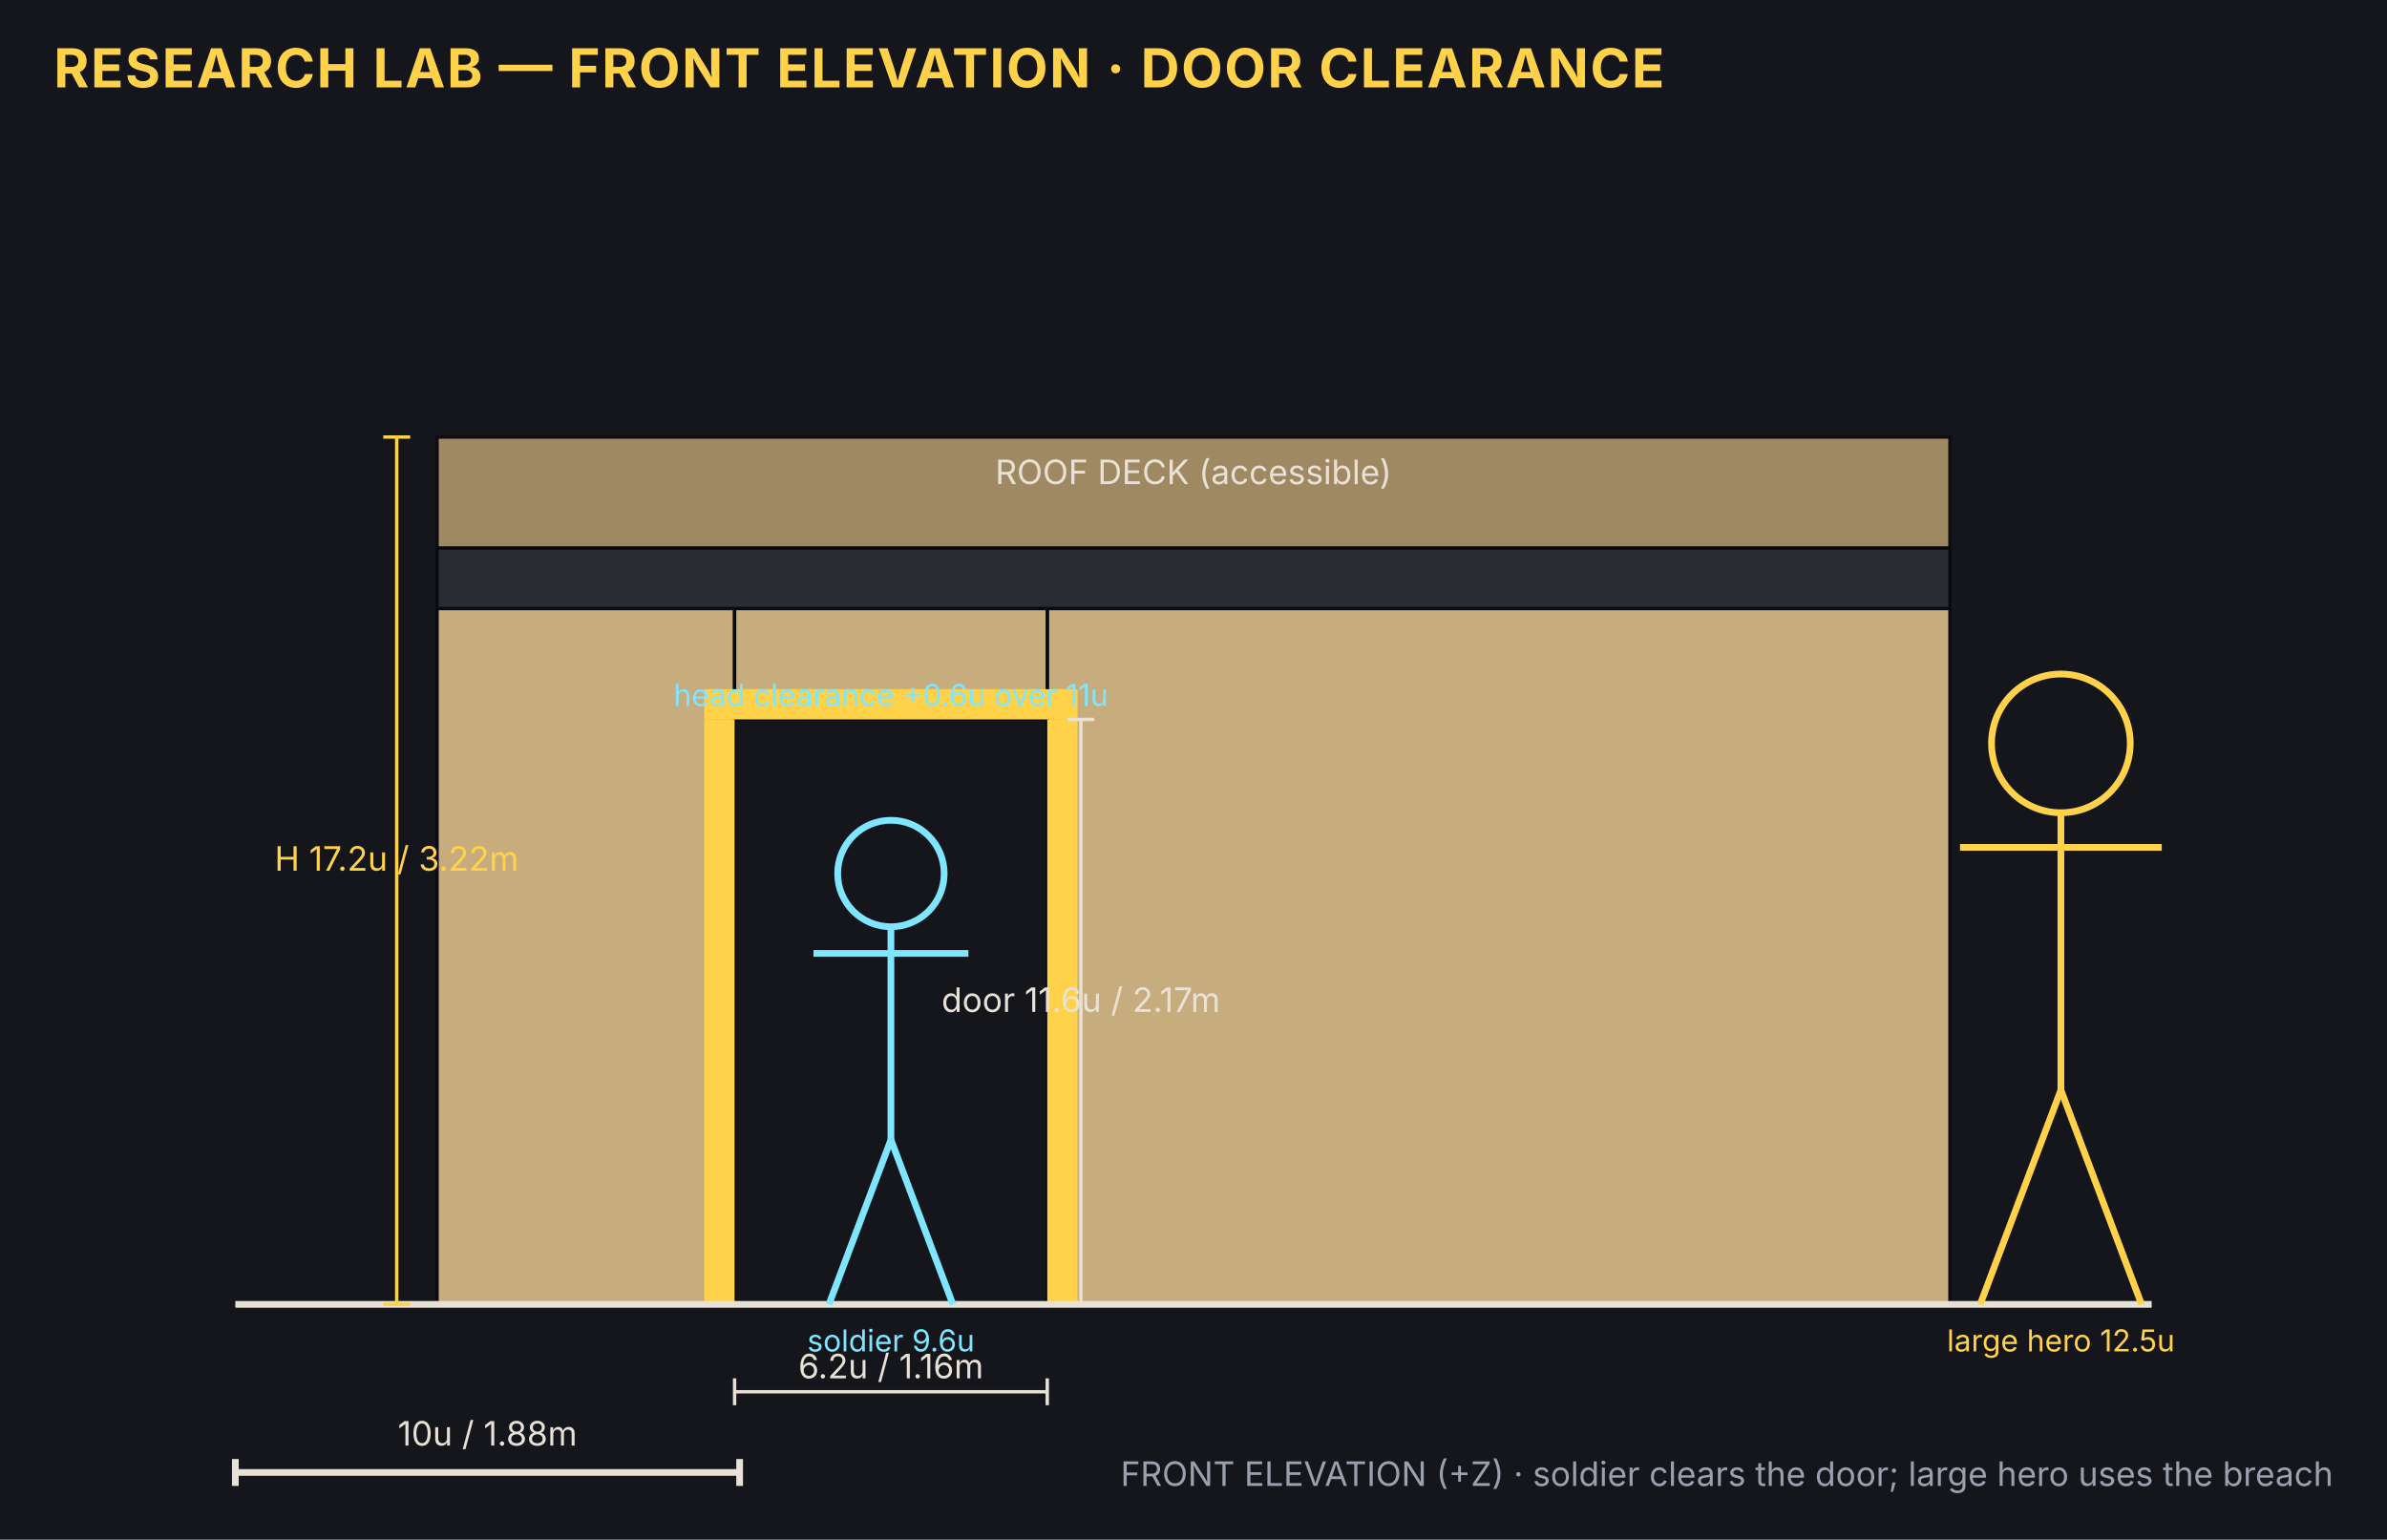
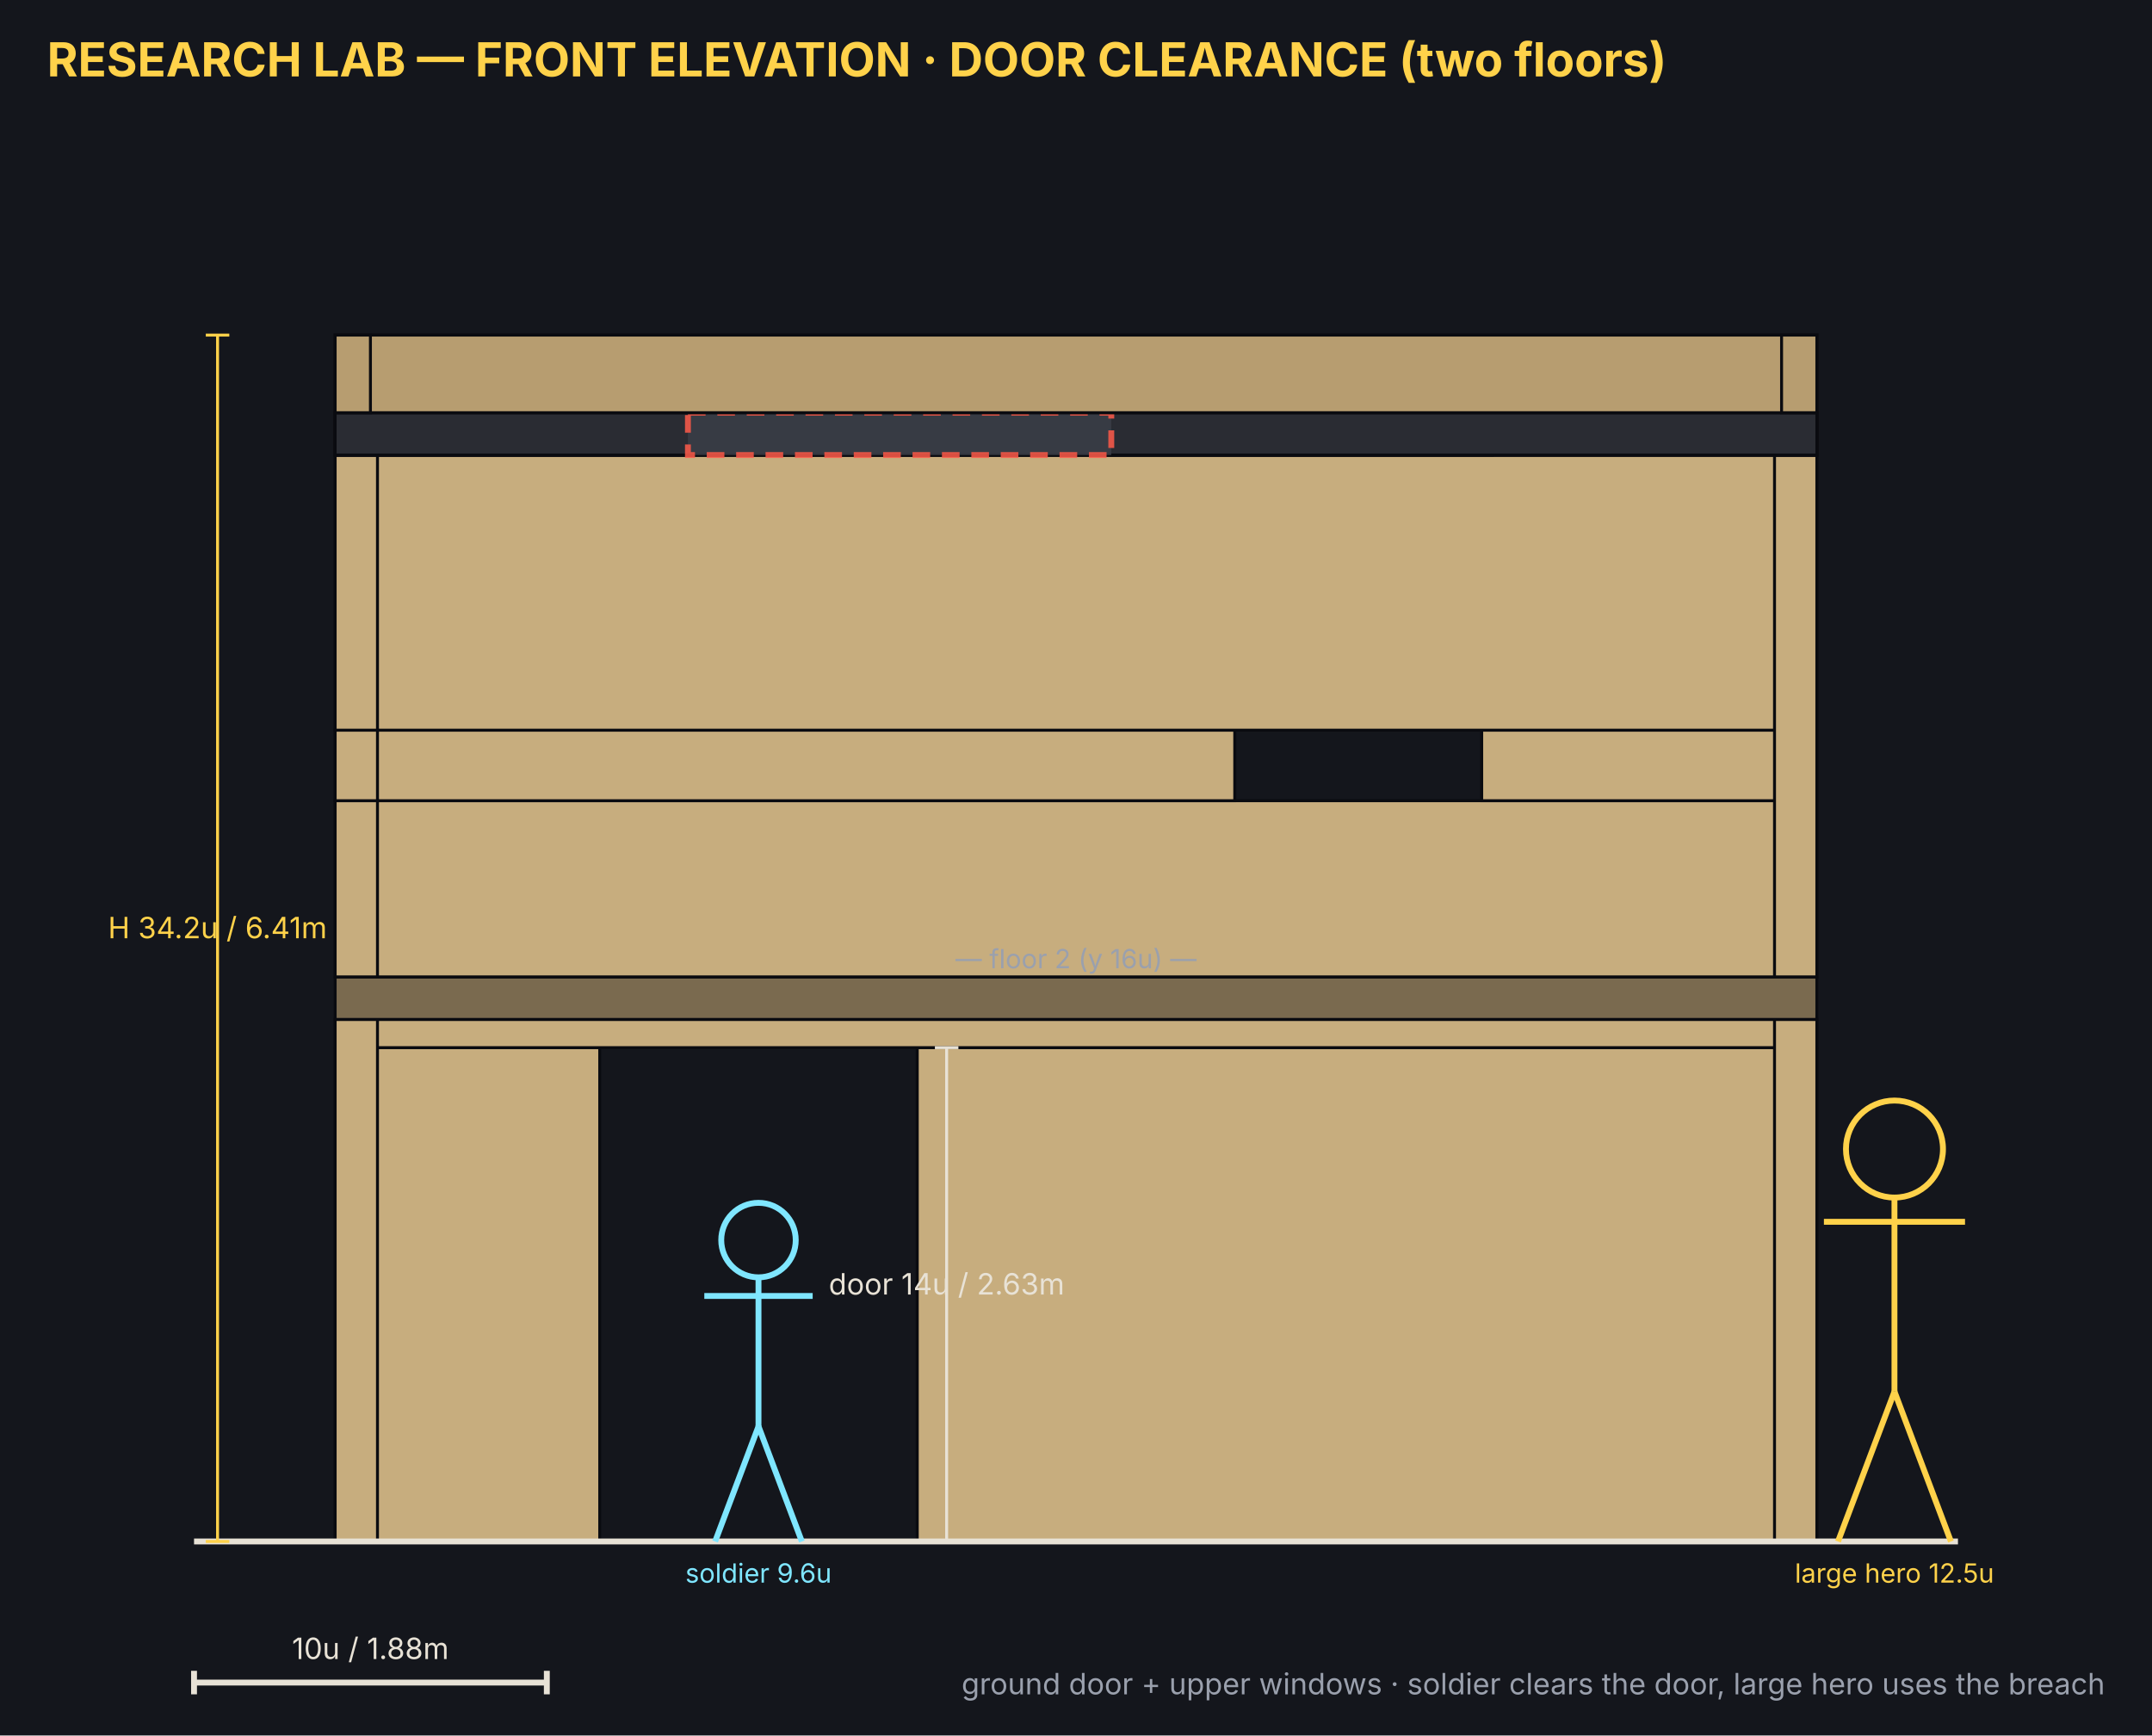
- <svg xmlns="http://www.w3.org/2000/svg" width="710" height="458" viewBox="0 0 710 458" font-family="Inter,system-ui,sans-serif">
-   <rect width="710" height="458" fill="#14161c" />
-   <text x="16" y="26" fill="#ffd24a" font-size="16" font-weight="700" letter-spacing="0.5">RESEARCH LAB — FRONT ELEVATION · DOOR CLEARANCE</text>
-   <rect x="130" y="181" width="88.5" height="207" fill="#c7ad7e" stroke="#0a0b10" stroke-width="1" />
-   <rect x="311.5" y="181" width="268.5" height="207" fill="#c7ad7e" stroke="#0a0b10" stroke-width="1" />
-   <rect x="218.5" y="181" width="93" height="33" fill="#c7ad7e" stroke="#0a0b10" stroke-width="1" />
-   <rect x="209.5" y="205" width="111" height="9" fill="#ffd24a" />
-   <rect x="209.5" y="214" width="9" height="174" fill="#ffd24a" />
-   <rect x="311.5" y="214" width="9" height="174" fill="#ffd24a" />
-   <rect x="130" y="163" width="450" height="18" fill="#2a2c33" stroke="#0a0b10" stroke-width="1" />
-   <rect x="130" y="130" width="450" height="33" fill="#b79d70" stroke="#0a0b10" stroke-width="1" opacity="0.85" />
-   <line x1="70" y1="388" x2="640" y2="388" stroke="#e8e2d6" stroke-width="2" />
-   <circle cx="265" cy="259.84" r="15.84" fill="none" stroke="#7fe6ff" stroke-width="2" opacity="1" />
-   <line x1="265" y1="275.68" x2="265" y2="339.04" stroke="#7fe6ff" stroke-width="2" />
-   <line x1="241.96" y1="283.6" x2="288.04" y2="283.6" stroke="#7fe6ff" stroke-width="2" />
-   <line x1="265" y1="339.04" x2="246.57" y2="388" stroke="#7fe6ff" stroke-width="2" />
-   <line x1="265" y1="339.04" x2="283.43" y2="388" stroke="#7fe6ff" stroke-width="2" />
-   <text x="265" y="402" fill="#7fe6ff" font-size="9" text-anchor="middle" font-weight="400">soldier 9.6u</text>
-   <circle cx="613" cy="221.13" r="20.63" fill="none" stroke="#ffd24a" stroke-width="2" opacity="1" />
-   <line x1="613" y1="241.75" x2="613" y2="324.25" stroke="#ffd24a" stroke-width="2" />
-   <line x1="583" y1="252.06" x2="643" y2="252.06" stroke="#ffd24a" stroke-width="2" />
-   <line x1="613" y1="324.25" x2="589" y2="388" stroke="#ffd24a" stroke-width="2" />
-   <line x1="613" y1="324.25" x2="637" y2="388" stroke="#ffd24a" stroke-width="2" />
-   <text x="613" y="402" fill="#ffd24a" font-size="9" text-anchor="middle" font-weight="400">large hero 12.5u</text>
-   <line x1="321.5" y1="388" x2="321.5" y2="214" stroke="#e8e2d6" stroke-width="1" />
-   <line x1="317.5" y1="388" x2="325.5" y2="388" stroke="#e8e2d6" stroke-width="1" />
-   <line x1="317.5" y1="214" x2="325.5" y2="214" stroke="#e8e2d6" stroke-width="1" />
-   <text x="321.5" y="301" fill="#e8e2d6" font-size="10" text-anchor="middle">door 11.6u / 2.17m</text>
-   <line x1="218.5" y1="414" x2="311.5" y2="414" stroke="#e8e2d6" stroke-width="1" />
-   <line x1="218.5" y1="410" x2="218.5" y2="418" stroke="#e8e2d6" stroke-width="1" />
-   <line x1="311.5" y1="410" x2="311.5" y2="418" stroke="#e8e2d6" stroke-width="1" />
-   <text x="265" y="410" fill="#e8e2d6" font-size="10" text-anchor="middle">6.2u / 1.16m</text>
-   <line x1="118" y1="388" x2="118" y2="130" stroke="#ffd24a" stroke-width="1" />
-   <line x1="114" y1="388" x2="122" y2="388" stroke="#ffd24a" stroke-width="1" />
-   <line x1="114" y1="130" x2="122" y2="130" stroke="#ffd24a" stroke-width="1" />
-   <text x="118" y="259" fill="#ffd24a" font-size="10" text-anchor="middle">H 17.2u / 3.22m</text>
-   <text x="355" y="144" fill="#e8e2d6" font-size="10" text-anchor="middle" font-weight="400">ROOF DECK (accessible)</text>
-   <text x="265" y="210" fill="#7fe6ff" font-size="9" text-anchor="middle" font-weight="400">head clearance +0.6u over 11u</text>
-   <line x1="70" y1="438" x2="220" y2="438" stroke="#e8e2d6" stroke-width="2" />
-   <line x1="70" y1="434" x2="70" y2="442" stroke="#e8e2d6" stroke-width="2" />
-   <line x1="220" y1="434" x2="220" y2="442" stroke="#e8e2d6" stroke-width="2" />
-   <text x="145" y="430" fill="#e8e2d6" font-size="10" text-anchor="middle" font-weight="400">10u / 1.88m</text>
-   <text x="694" y="442" fill="#9aa0ad" font-size="10" text-anchor="end" font-weight="400">FRONT ELEVATION (+Z) · soldier clears the door; large hero uses the breach</text>
+ <svg xmlns="http://www.w3.org/2000/svg" width="732" height="590.4" viewBox="0 0 732 590.4" font-family="Inter,system-ui,sans-serif">
+   <rect width="732" height="590.4" fill="#14161c" />
+   <text x="16" y="26" fill="#ffd24a" font-size="16" font-weight="700">RESEARCH LAB — FRONT ELEVATION · DOOR CLEARANCE (two floors)</text>
+   <rect x="114" y="356.4" width="90" height="168" fill="#c7ad7e" stroke="#0a0b10" stroke-width="1" />
+   <rect x="312" y="356.4" width="306" height="168" fill="#c7ad7e" stroke="#0a0b10" stroke-width="1" />
+   <rect x="114" y="346.8" width="504" height="9.6" fill="#c7ad7e" stroke="#0a0b10" stroke-width="1" />
+   <rect x="603.6" y="346.8" width="14.4" height="177.6" fill="#c7ad7e" stroke="#0a0b10" stroke-width="1" />
+   <rect x="114" y="346.8" width="14.4" height="177.6" fill="#c7ad7e" stroke="#0a0b10" stroke-width="1" />
+   <rect x="114" y="272.4" width="504" height="60" fill="#c7ad7e" stroke="#0a0b10" stroke-width="1" />
+   <rect x="114" y="248.4" width="306" height="24" fill="#c7ad7e" stroke="#0a0b10" stroke-width="1" />
+   <rect x="504" y="248.4" width="114" height="24" fill="#c7ad7e" stroke="#0a0b10" stroke-width="1" />
+   <rect x="114" y="154.8" width="504" height="93.6" fill="#c7ad7e" stroke="#0a0b10" stroke-width="1" />
+   <rect x="603.6" y="154.8" width="14.4" height="177.6" fill="#c7ad7e" stroke="#0a0b10" stroke-width="1" />
+   <rect x="114" y="272.4" width="14.4" height="60" fill="#c7ad7e" stroke="#0a0b10" stroke-width="1" />
+   <rect x="114" y="248.4" width="14.4" height="24" fill="#c7ad7e" stroke="#0a0b10" stroke-width="1" />
+   <rect x="114" y="154.8" width="14.4" height="93.6" fill="#c7ad7e" stroke="#0a0b10" stroke-width="1" />
+   <rect x="114" y="332.4" width="504" height="14.4" fill="#7a6a4f" stroke="#0a0b10" stroke-width="1" />
+   <rect x="114" y="140.4" width="504" height="14.4" fill="#2a2c33" stroke="#0a0b10" stroke-width="1" />
+   <rect x="114" y="140.4" width="120" height="14.4" fill="#2a2c33" stroke="#0a0b10" stroke-width="1" />
+   <rect x="378" y="140.4" width="240" height="14.4" fill="#2a2c33" stroke="#0a0b10" stroke-width="1" />
+   <rect x="114" y="140.4" width="504" height="14.4" fill="#2a2c33" stroke="#0a0b10" stroke-width="1" />
+   <rect x="114" y="140.4" width="393.6" height="14.4" fill="#2a2c33" stroke="#0a0b10" stroke-width="1" />
+   <rect x="603.6" y="140.4" width="14.4" height="14.4" fill="#2a2c33" stroke="#0a0b10" stroke-width="1" />
+   <rect x="114" y="140.4" width="504" height="14.4" fill="#2a2c33" stroke="#0a0b10" stroke-width="1" />
+   <rect x="234" y="140.4" width="144" height="14.4" fill="#3a3d46" stroke="#ff5a4a" stroke-width="2" stroke-dasharray="6 4" opacity="0.85" />
+   <rect x="114" y="114" width="504" height="26.4" fill="#b79d70" stroke="#0a0b10" stroke-width="1" />
+   <rect x="114" y="114" width="504" height="26.4" fill="#b79d70" stroke="#0a0b10" stroke-width="1" />
+   <rect x="114" y="114" width="12" height="26.4" fill="#b79d70" stroke="#0a0b10" stroke-width="1" />
+   <rect x="606" y="114" width="12" height="26.4" fill="#b79d70" stroke="#0a0b10" stroke-width="1" />
+   <line x1="66" y1="524.4" x2="666" y2="524.4" stroke="#e8e2d6" stroke-width="2" />
+   <text x="366" y="329.4" fill="#9aa0ad" font-size="9" text-anchor="middle" font-weight="400">— floor 2 (y 16u) —</text>
+   <circle cx="258" cy="421.87" r="12.67" fill="none" stroke="#7fe6ff" stroke-width="2" opacity="1" />
+   <line x1="258" y1="434.54" x2="258" y2="485.23" stroke="#7fe6ff" stroke-width="2" />
+   <line x1="239.57" y1="440.88" x2="276.43" y2="440.88" stroke="#7fe6ff" stroke-width="2" />
+   <line x1="258" y1="485.23" x2="243.25" y2="524.4" stroke="#7fe6ff" stroke-width="2" />
+   <line x1="258" y1="485.23" x2="272.75" y2="524.4" stroke="#7fe6ff" stroke-width="2" />
+   <text x="258" y="538.4" fill="#7fe6ff" font-size="9" text-anchor="middle" font-weight="400">soldier 9.6u</text>
+   <circle cx="644.4" cy="390.9" r="16.5" fill="none" stroke="#ffd24a" stroke-width="2" opacity="1" />
+   <line x1="644.4" y1="407.4" x2="644.4" y2="473.4" stroke="#ffd24a" stroke-width="2" />
+   <line x1="620.4" y1="415.65" x2="668.4" y2="415.65" stroke="#ffd24a" stroke-width="2" />
+   <line x1="644.4" y1="473.4" x2="625.2" y2="524.4" stroke="#ffd24a" stroke-width="2" />
+   <line x1="644.4" y1="473.4" x2="663.6" y2="524.4" stroke="#ffd24a" stroke-width="2" />
+   <text x="644.4" y="538.4" fill="#ffd24a" font-size="9" text-anchor="middle" font-weight="400">large hero 12.5u</text>
+   <line x1="322" y1="524.4" x2="322" y2="356.4" stroke="#e8e2d6" stroke-width="1" />
+   <line x1="318" y1="524.4" x2="326" y2="524.4" stroke="#e8e2d6" stroke-width="1" />
+   <line x1="318" y1="356.4" x2="326" y2="356.4" stroke="#e8e2d6" stroke-width="1" />
+   <text x="322" y="440.4" fill="#e8e2d6" font-size="10" text-anchor="middle">door 14u / 2.63m</text>
+   <line x1="74" y1="524.4" x2="74" y2="114" stroke="#ffd24a" stroke-width="1" />
+   <line x1="70" y1="524.4" x2="78" y2="524.4" stroke="#ffd24a" stroke-width="1" />
+   <line x1="70" y1="114" x2="78" y2="114" stroke="#ffd24a" stroke-width="1" />
+   <text x="74" y="319.2" fill="#ffd24a" font-size="10" text-anchor="middle">H 34.2u / 6.41m</text>
+   <line x1="66" y1="572.4" x2="186" y2="572.4" stroke="#e8e2d6" stroke-width="2" />
+   <line x1="66" y1="568.4" x2="66" y2="576.4" stroke="#e8e2d6" stroke-width="2" />
+   <line x1="186" y1="568.4" x2="186" y2="576.4" stroke="#e8e2d6" stroke-width="2" />
+   <text x="126" y="564.4" fill="#e8e2d6" font-size="10" text-anchor="middle" font-weight="400">10u / 1.88m</text>
+   <text x="716" y="576.4" fill="#9aa0ad" font-size="10" text-anchor="end" font-weight="400">ground door + upper windows · soldier clears the door, large hero uses the breach</text>
</svg>
